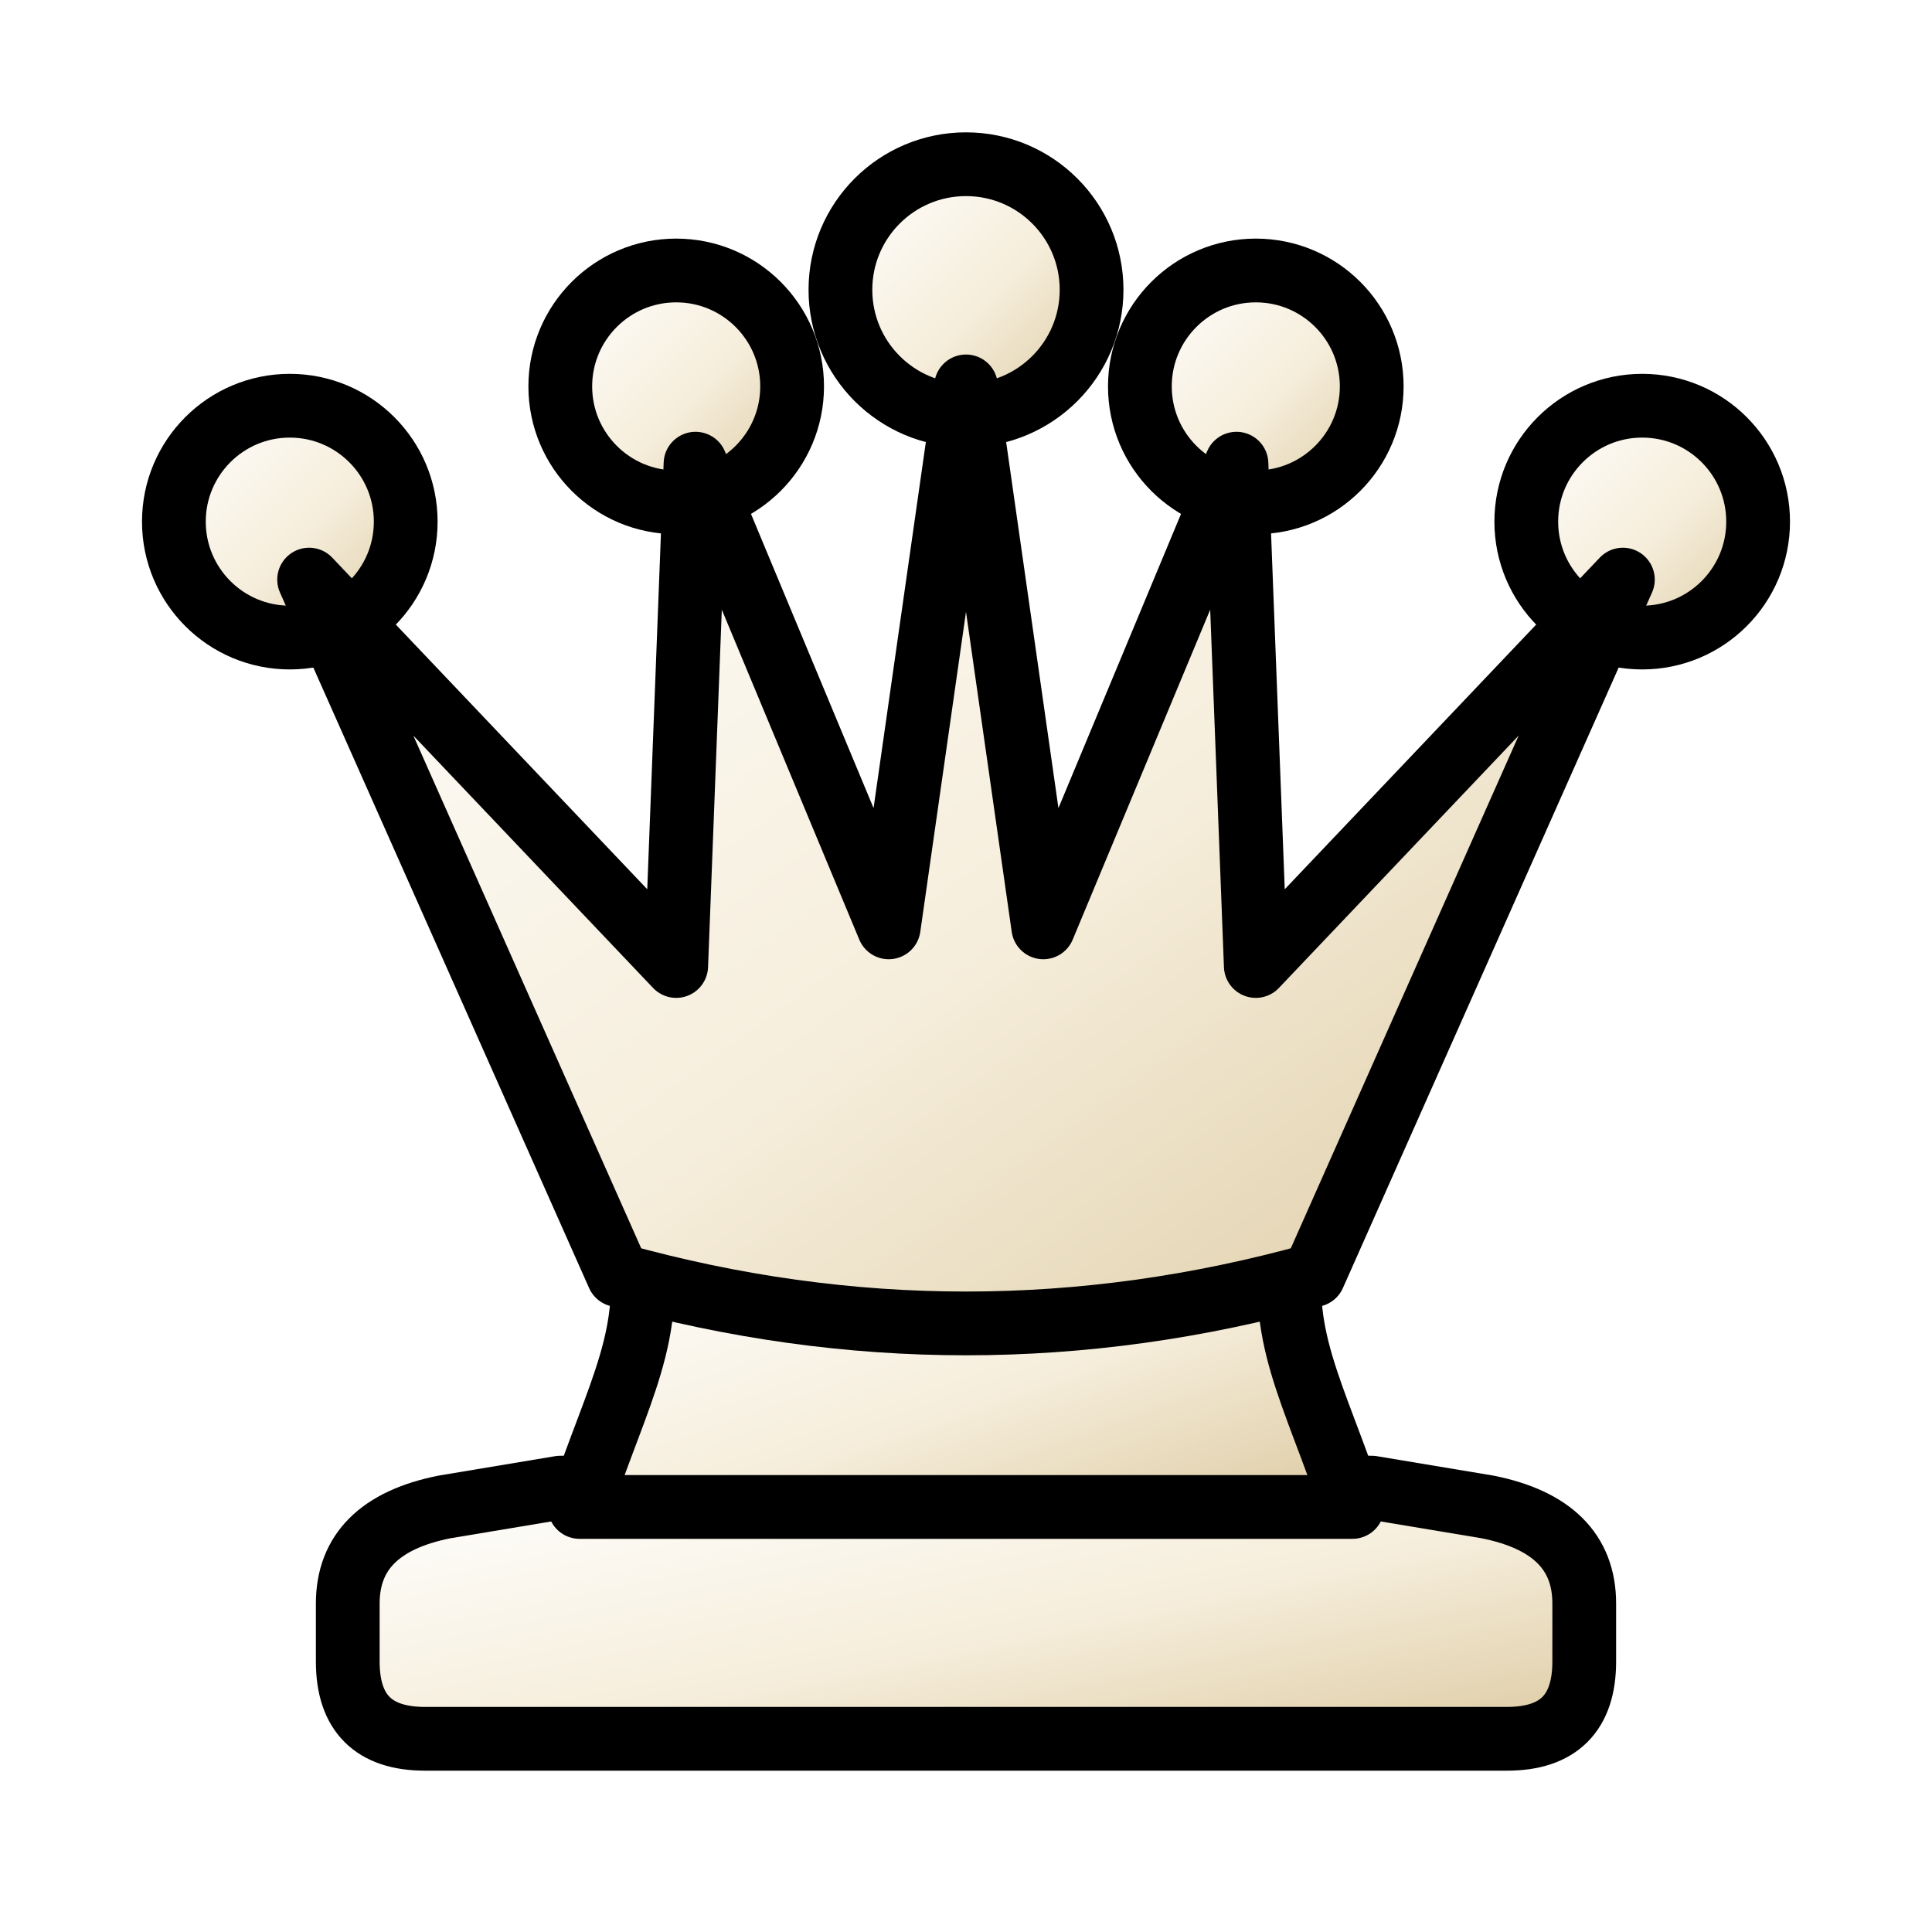
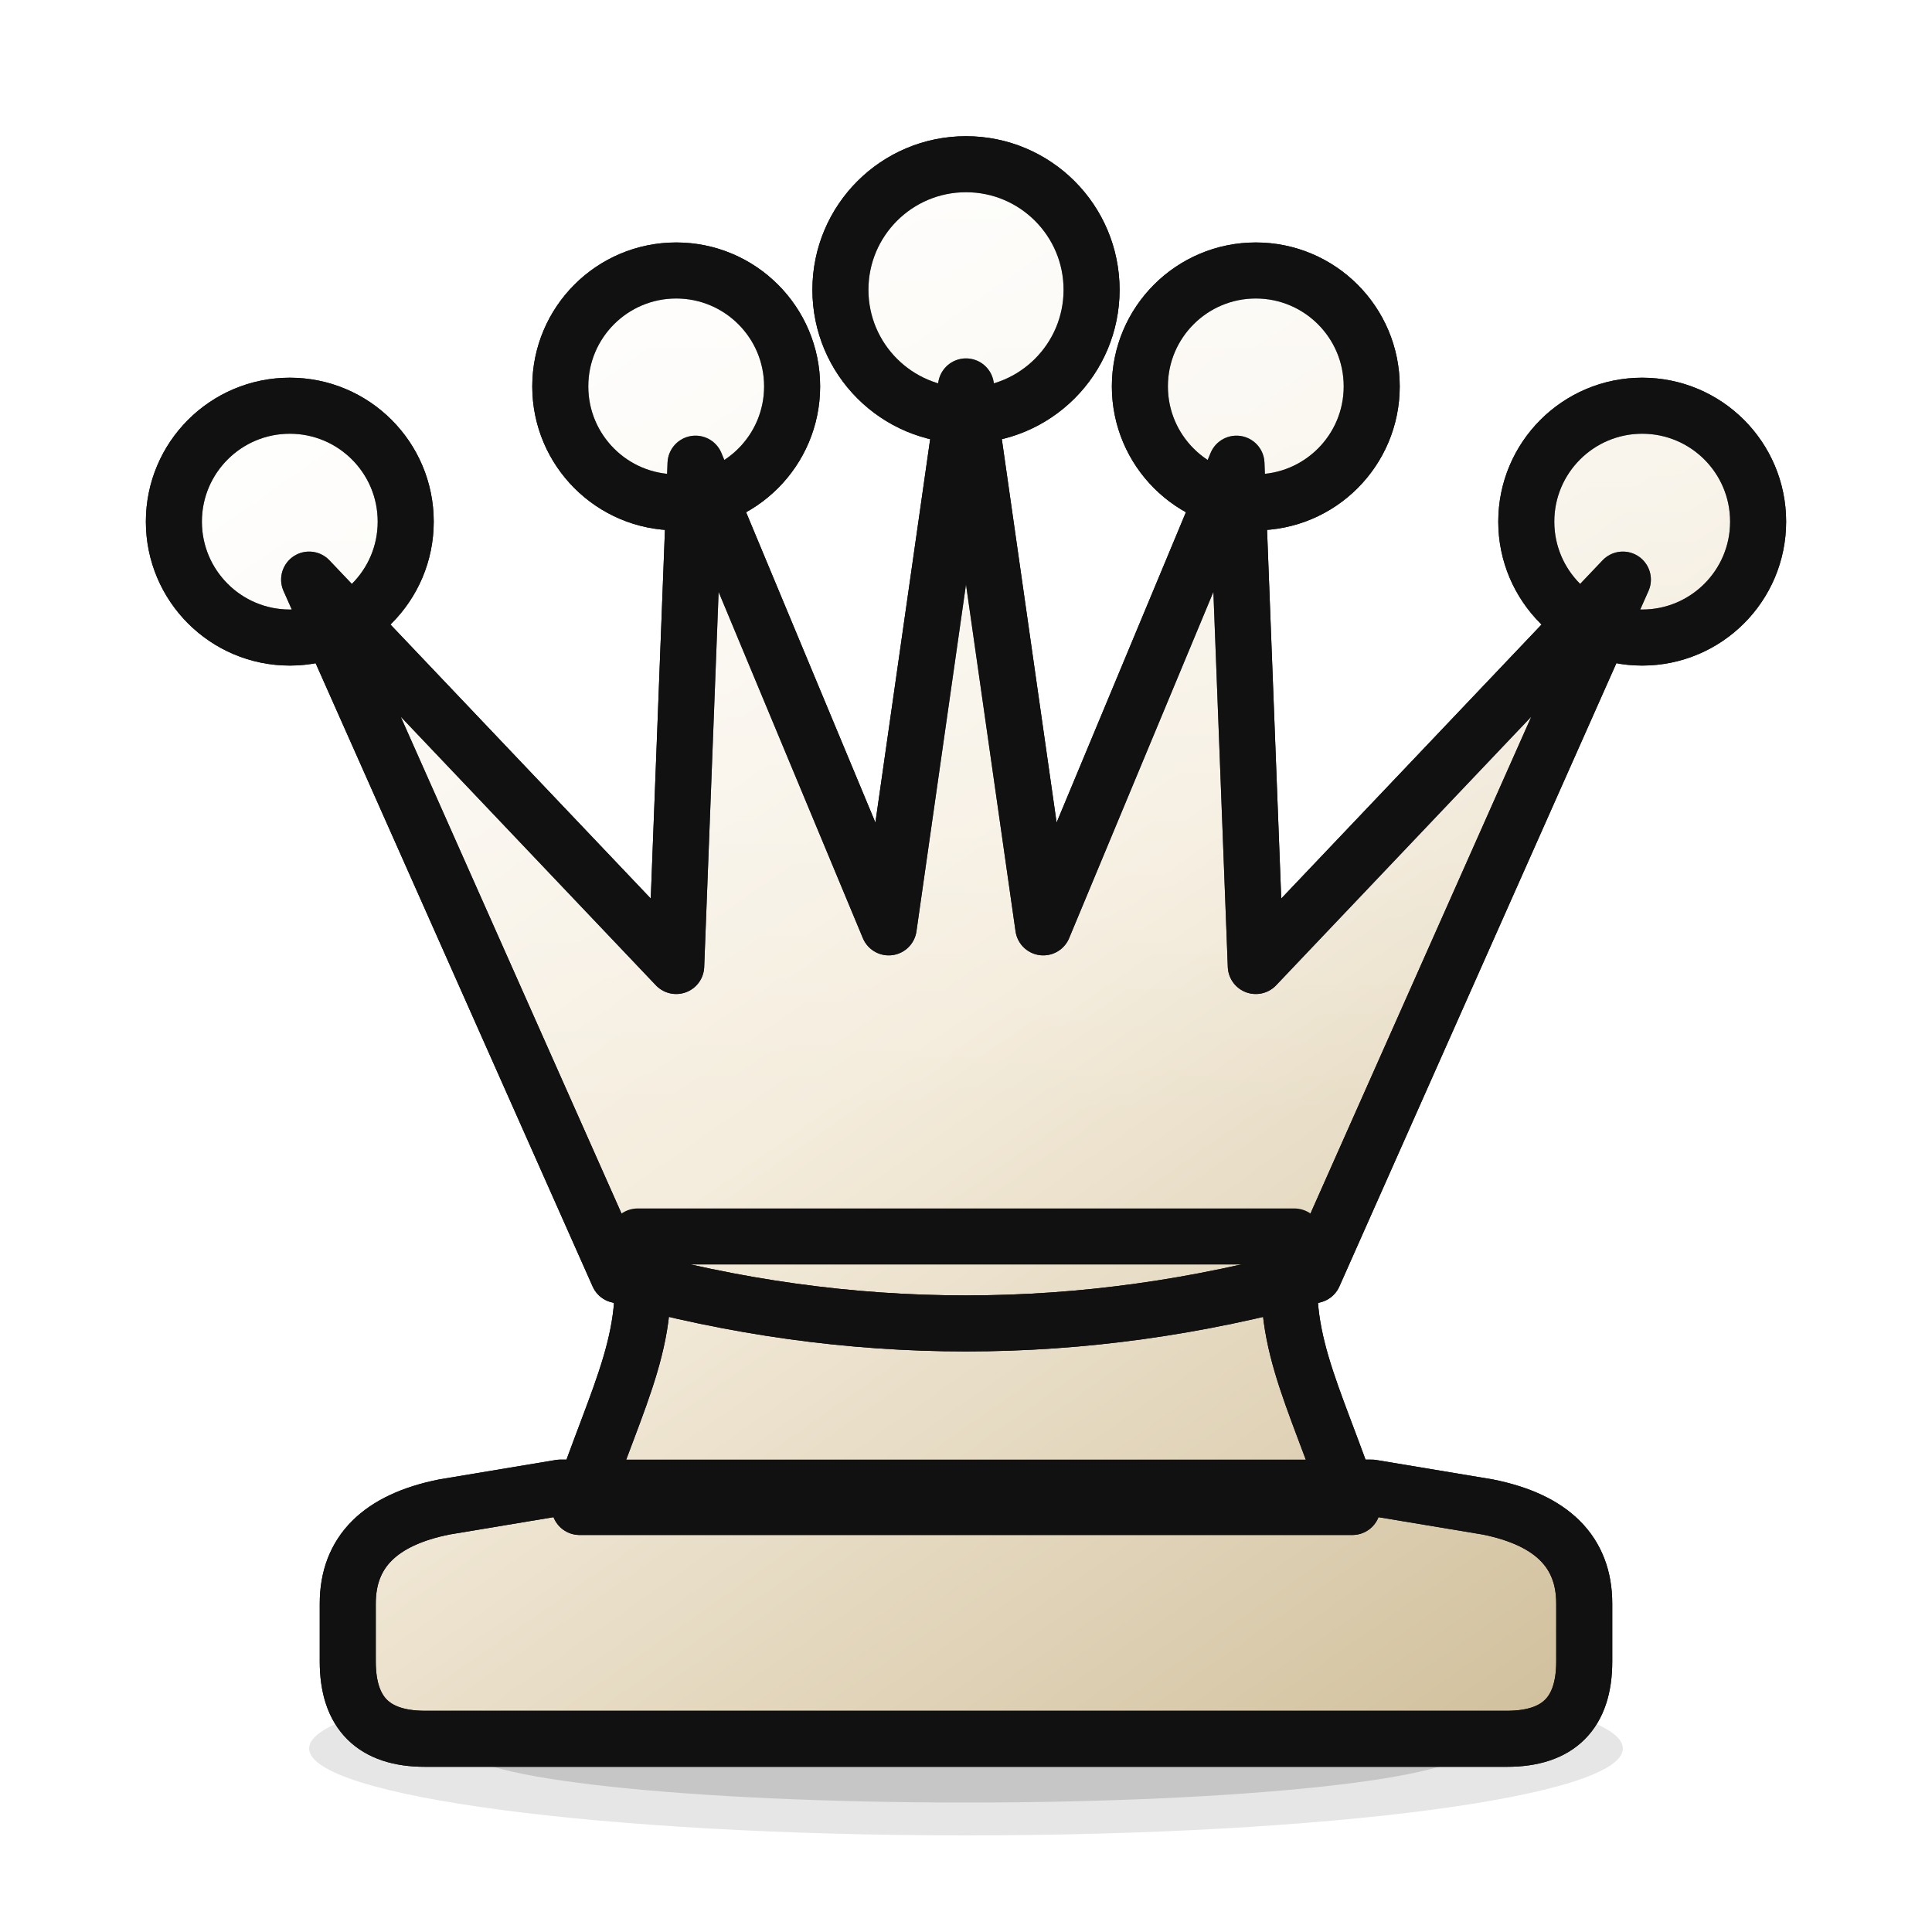
<svg xmlns="http://www.w3.org/2000/svg" viewBox="0 0 100 100">
  <defs>
-     <linearGradient id="neowQ" x1="0" y1="0" x2="1" y2="1">
+     <linearGradient id="neowQ" gradientUnits="userSpaceOnUse" x1="22" y1="12" x2="78" y2="92">
      <stop offset="0" stop-color="#ffffff" />
-       <stop offset="0.55" stop-color="#f6eedc" />
-       <stop offset="1" stop-color="#dccaa2" />
+       <stop offset="0.5" stop-color="#f4ecdc" />
+       <stop offset="1" stop-color="#d0bf9b" />
+     </linearGradient>
+     <linearGradient id="neowQg" gradientUnits="userSpaceOnUse" x1="0" y1="10" x2="0" y2="58">
+       <stop offset="0" stop-color="#ffffff" stop-opacity="0.6" />
+       <stop offset="1" stop-color="#ffffff" stop-opacity="0" />
    </linearGradient>
  </defs>
-   <g fill="url(#neowQ)" stroke="#000000" stroke-width="3.3" stroke-linejoin="round">
+   <ellipse cx="50" cy="90.5" rx="34" ry="4.5" fill="#000" opacity="0.10" />
+   <ellipse cx="50" cy="90.5" rx="26" ry="2.8" fill="#000" opacity="0.14" />
+   <g fill="url(#neowQ)" stroke="#111111" stroke-width="2.9" stroke-linejoin="round">
    <path d="M22 90 H78 Q82 90 82 86 V83 Q82 79 77 78 L71 77 H29 L23 78 Q18 79 18 83 V86 Q18 90 22 90 Z" />
    <path d="M30 78 C32 72 34 69 33 64 H67 C66 69 68 72 70 78 Z" />
    <circle cx="15" cy="27" r="6" />
    <circle cx="35" cy="20" r="6" />
    <circle cx="50" cy="15" r="6.5" />
    <circle cx="65" cy="20" r="6" />
    <circle cx="85" cy="27" r="6" />
    <path d="M32 66 L16 30 L35 50 L36 24 L46 48 L50 20 L54 48 L64 24 L65 50 L84 30 L68 66 Q50 71 32 66 Z" />
  </g>
-   <g fill="none" stroke="#000000" stroke-width="3" stroke-linecap="round" />
-   <g fill="#000000" />
+   <g fill="url(#neowQg)">
+     <path d="M22 90 H78 Q82 90 82 86 V83 Q82 79 77 78 L71 77 H29 L23 78 Q18 79 18 83 V86 Q18 90 22 90 Z" />
+     <path d="M30 78 C32 72 34 69 33 64 H67 C66 69 68 72 70 78 Z" />
+     <circle cx="15" cy="27" r="6" />
+     <circle cx="35" cy="20" r="6" />
+     <circle cx="50" cy="15" r="6.5" />
+     <circle cx="65" cy="20" r="6" />
+     <circle cx="85" cy="27" r="6" />
+     <path d="M32 66 L16 30 L35 50 L36 24 L46 48 L50 20 L54 48 L64 24 L65 50 L84 30 L68 66 Q50 71 32 66 Z" />
+   </g>
+   <g fill="none" stroke="#111111" stroke-width="2.9" stroke-linejoin="round">
+     <path d="M22 90 H78 Q82 90 82 86 V83 Q82 79 77 78 L71 77 H29 L23 78 Q18 79 18 83 V86 Q18 90 22 90 Z" />
+     <path d="M30 78 C32 72 34 69 33 64 H67 C66 69 68 72 70 78 Z" />
+     <circle cx="15" cy="27" r="6" />
+     <circle cx="35" cy="20" r="6" />
+     <circle cx="50" cy="15" r="6.5" />
+     <circle cx="65" cy="20" r="6" />
+     <circle cx="85" cy="27" r="6" />
+     <path d="M32 66 L16 30 L35 50 L36 24 L46 48 L50 20 L54 48 L64 24 L65 50 L84 30 L68 66 Q50 71 32 66 Z" />
+   </g>
+   <g fill="none" stroke="#111111" stroke-width="3" stroke-linecap="round" />
+   <g fill="#111111" />
</svg>
